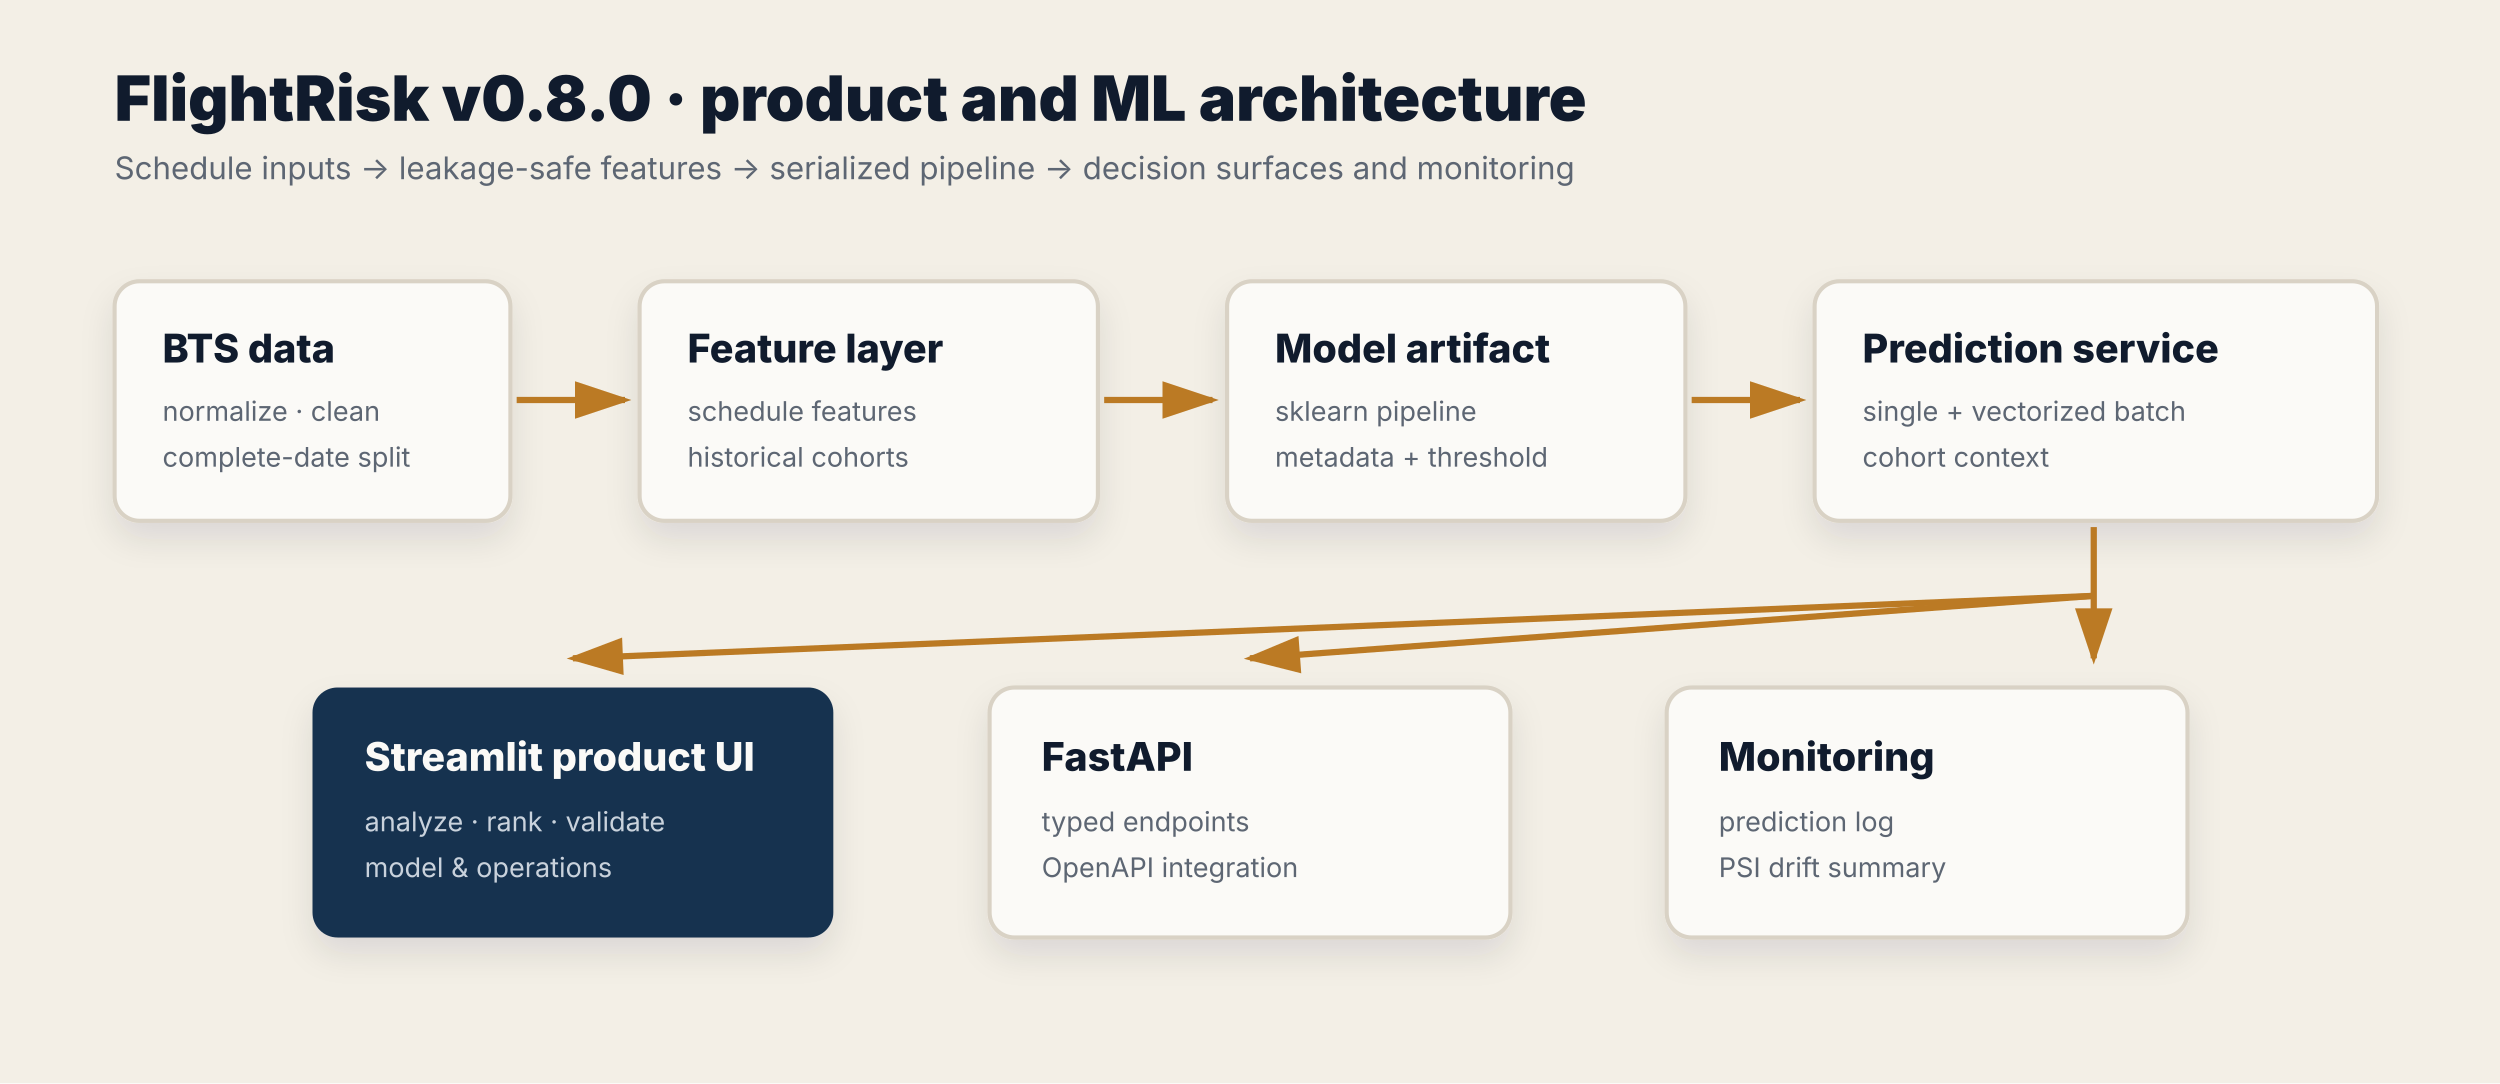
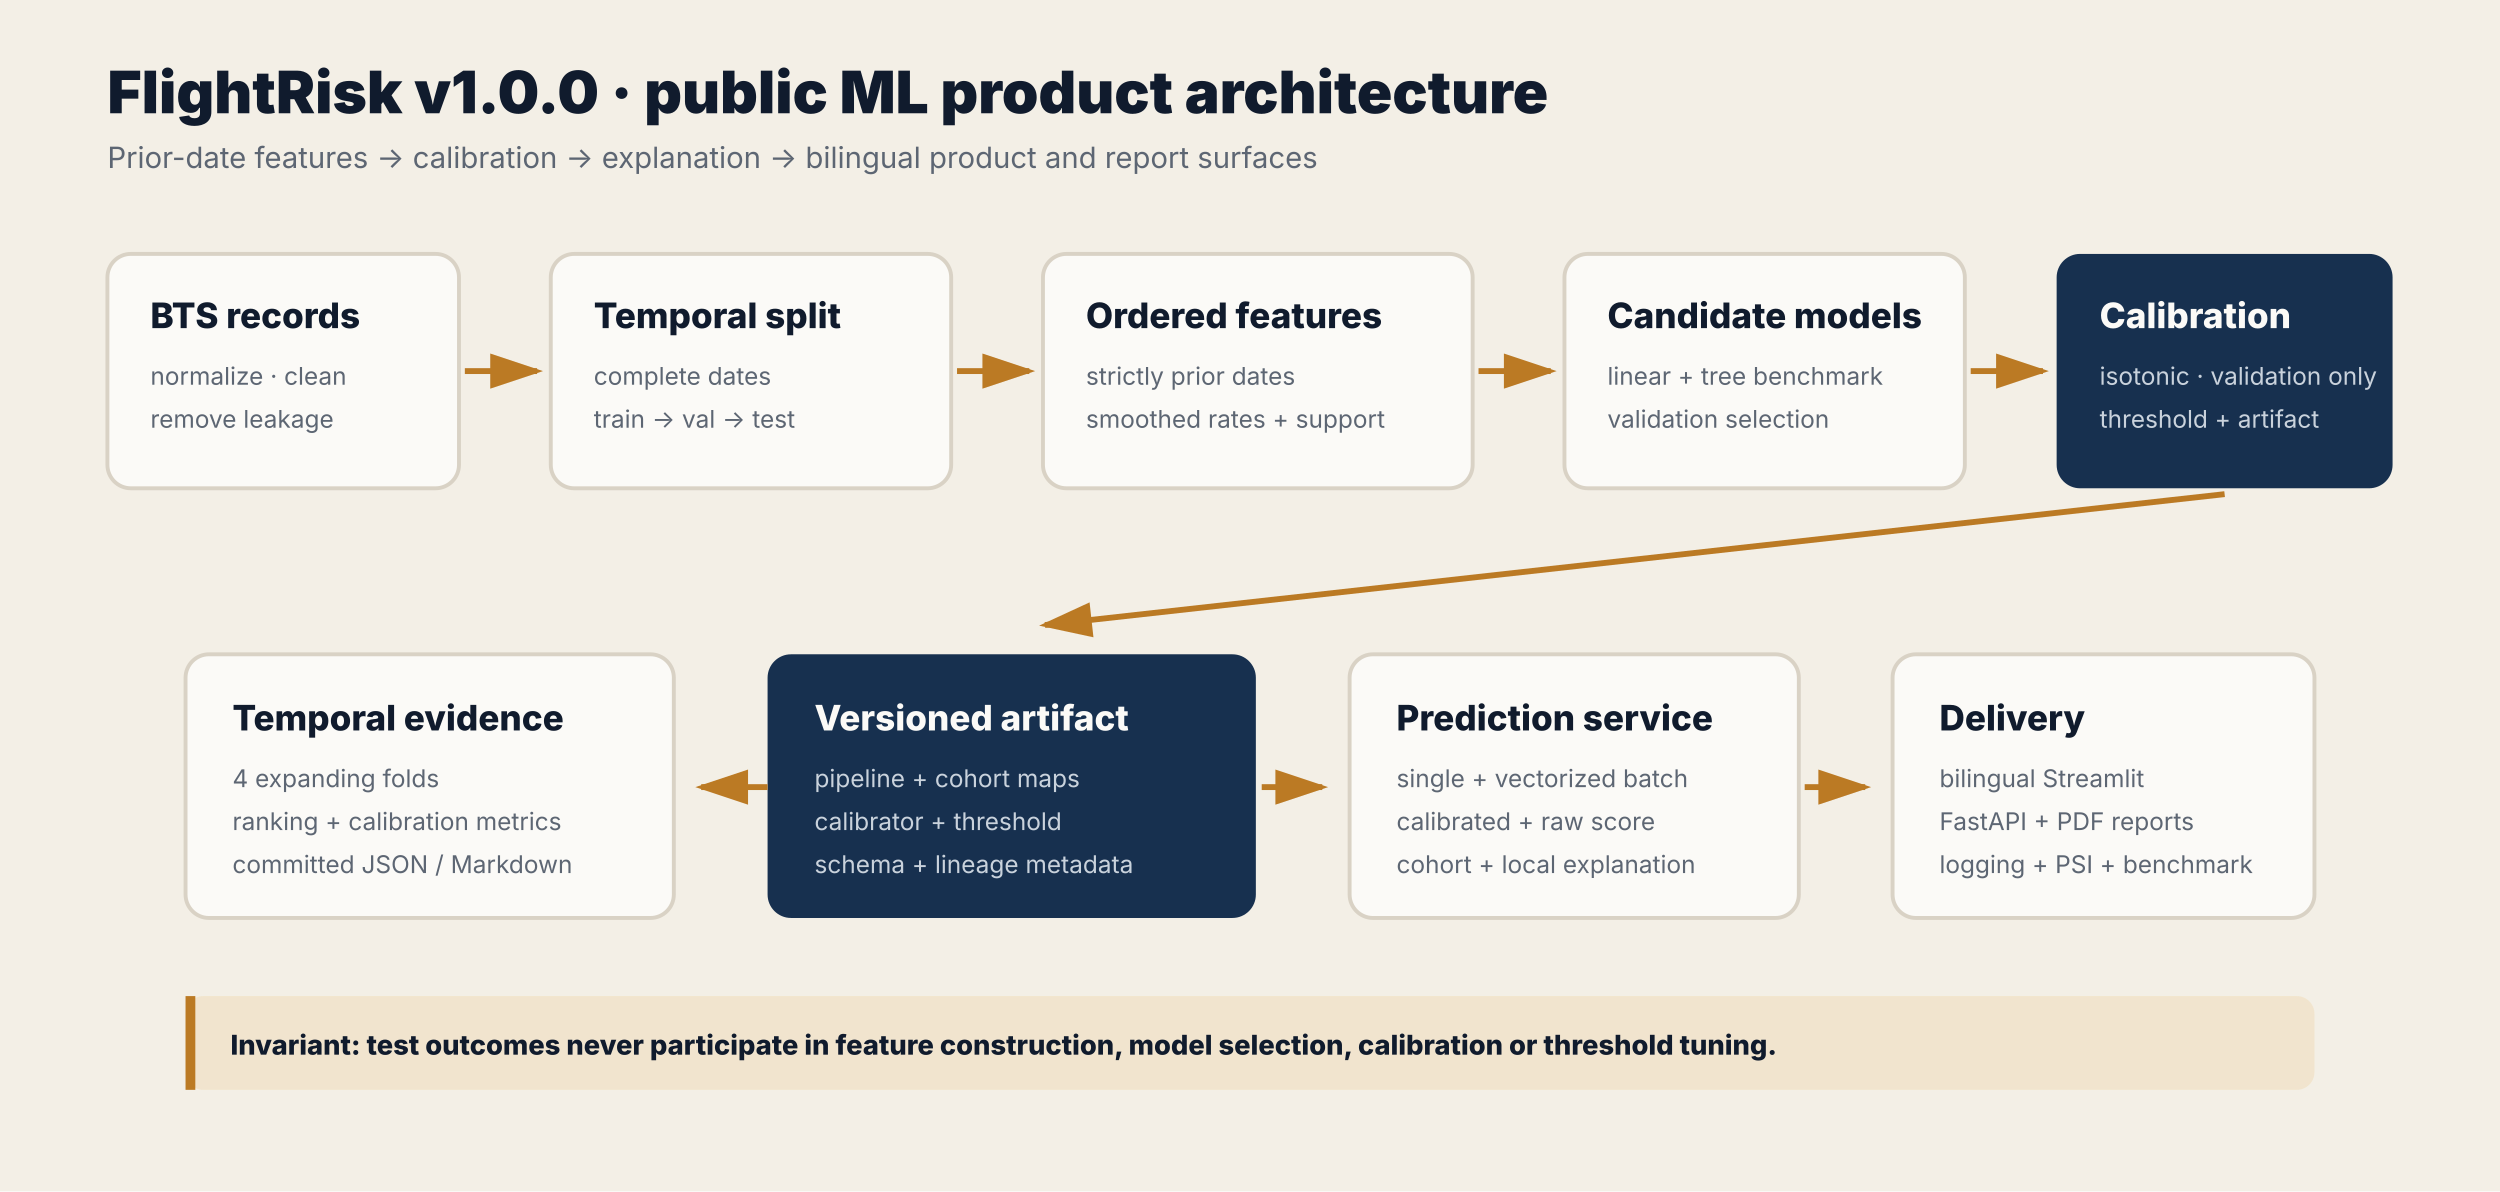
- <svg xmlns="http://www.w3.org/2000/svg" width="1200" height="520" viewBox="0 0 1200 520">
+ <svg xmlns="http://www.w3.org/2000/svg" width="1280" height="610" viewBox="0 0 1280 610">
  <defs>
    <filter id="s" x="-20%" y="-20%" width="140%" height="140%">
-       <feDropShadow dx="0" dy="8" stdDeviation="8" flood-color="#101b2d" flood-opacity="0.1" />
+       <feDropShadow dx="0" dy="8" stdDeviation="8" flood-color="#101b2d" flood-opacity="0.10" />
    </filter>
    <marker id="a" markerWidth="10" markerHeight="10" refX="8" refY="3" orient="auto">
      <path d="M0,0 L0,6 L9,3 z" fill="#bb7a24" />
    </marker>
-     <style>.t{font-family:Inter,Arial,sans-serif;fill:#101b2d}.m{font-family:Inter,Arial,sans-serif;fill:#5d6673}.b{fill:#fbfaf7;stroke:#d9d2c5;stroke-width:2}.h{font-size:19px;font-weight:800}.p{font-size:13px}.arrow{stroke:#bb7a24;stroke-width:3;marker-end:url(#a)}</style>
+     <style>.t{font-family:Inter,Arial,sans-serif;fill:#101b2d}.m{font-family:Inter,Arial,sans-serif;fill:#5d6673}.b{fill:#fbfaf7;stroke:#d9d2c5;stroke-width:2}.h{font-size:18px;font-weight:800}.p{font-size:12.5px}.arrow{stroke:#bb7a24;stroke-width:3;marker-end:url(#a)}</style>
  </defs>
-   <rect width="1200" height="520" fill="#f3efe6" />
-   <text x="55" y="58" class="t" font-size="30" font-weight="900">FlightRisk v0.8.0 · product and ML architecture</text>
-   <text x="55" y="86" class="m" font-size="15">Schedule inputs → leakage-safe features → serialized pipeline → decision surfaces and monitoring</text>
-   <rect x="55" y="135" width="190" height="115" rx="12" class="b" filter="url(#s)" />
-   <text x="78" y="174" class="t h">BTS data</text>
-   <text x="78" y="202" class="m p">normalize · clean</text>
-   <text x="78" y="224" class="m p">complete-date split</text>
-   <line x1="248" y1="192" x2="300" y2="192" class="arrow" />
-   <rect x="307" y="135" width="220" height="115" rx="12" class="b" filter="url(#s)" />
-   <text x="330" y="174" class="t h">Feature layer</text>
-   <text x="330" y="202" class="m p">schedule features</text>
-   <text x="330" y="224" class="m p">historical cohorts</text>
-   <line x1="530" y1="192" x2="582" y2="192" class="arrow" />
-   <rect x="589" y="135" width="220" height="115" rx="12" class="b" filter="url(#s)" />
-   <text x="612" y="174" class="t h">Model artifact</text>
-   <text x="612" y="202" class="m p">sklearn pipeline</text>
-   <text x="612" y="224" class="m p">metadata + threshold</text>
-   <line x1="812" y1="192" x2="864" y2="192" class="arrow" />
-   <rect x="871" y="135" width="270" height="115" rx="12" class="b" filter="url(#s)" />
-   <text x="894" y="174" class="t h">Prediction service</text>
-   <text x="894" y="202" class="m p">single + vectorized batch</text>
-   <text x="894" y="224" class="m p">cohort context</text>
-   <rect x="150" y="330" width="250" height="120" rx="12" fill="#17304f" filter="url(#s)" />
-   <text x="175" y="370" font-family="Inter,Arial,sans-serif" fill="#fbfaf7" font-size="19" font-weight="800">Streamlit product UI</text>
-   <text x="175" y="399" font-family="Inter,Arial,sans-serif" fill="#c9d2dc" font-size="13">analyze · rank · validate</text>
-   <text x="175" y="421" font-family="Inter,Arial,sans-serif" fill="#c9d2dc" font-size="13">model &amp; operations</text>
-   <rect x="475" y="330" width="250" height="120" rx="12" class="b" filter="url(#s)" />
-   <text x="500" y="370" class="t h">FastAPI</text>
-   <text x="500" y="399" class="m p">typed endpoints</text>
-   <text x="500" y="421" class="m p">OpenAPI integration</text>
-   <rect x="800" y="330" width="250" height="120" rx="12" class="b" filter="url(#s)" />
-   <text x="825" y="370" class="t h">Monitoring</text>
-   <text x="825" y="399" class="m p">prediction log</text>
-   <text x="825" y="421" class="m p">PSI drift summary</text>
-   <line x1="1005" y1="253" x2="1005" y2="316" class="arrow" />
-   <line x1="1005" y1="286" x2="600" y2="316" class="arrow" />
-   <line x1="1005" y1="286" x2="275" y2="316" class="arrow" />
+   <rect width="1280" height="610" fill="#f3efe6" />
+   <text x="55" y="58" class="t" font-size="30" font-weight="900">FlightRisk v1.0.0 · public ML product architecture</text>
+   <text x="55" y="86" class="m" font-size="15">Prior-date features → calibration → explanation → bilingual product and report surfaces</text>
+   <rect x="55" y="130" width="180" height="120" rx="12" class="b" />
+   <text x="77" y="168" class="t h">BTS records</text>
+   <text x="77" y="197" class="m p">normalize · clean</text>
+   <text x="77" y="219" class="m p">remove leakage</text>
+   <line x1="238" y1="190" x2="275" y2="190" class="arrow" />
+   <rect x="282" y="130" width="205" height="120" rx="12" class="b" />
+   <text x="304" y="168" class="t h">Temporal split</text>
+   <text x="304" y="197" class="m p">complete dates</text>
+   <text x="304" y="219" class="m p">train → val → test</text>
+   <line x1="490" y1="190" x2="527" y2="190" class="arrow" />
+   <rect x="534" y="130" width="220" height="120" rx="12" class="b" />
+   <text x="556" y="168" class="t h">Ordered features</text>
+   <text x="556" y="197" class="m p">strictly prior dates</text>
+   <text x="556" y="219" class="m p">smoothed rates + support</text>
+   <line x1="757" y1="190" x2="794" y2="190" class="arrow" />
+   <rect x="801" y="130" width="205" height="120" rx="12" class="b" />
+   <text x="823" y="168" class="t h">Candidate models</text>
+   <text x="823" y="197" class="m p">linear + tree benchmark</text>
+   <text x="823" y="219" class="m p">validation selection</text>
+   <line x1="1009" y1="190" x2="1046" y2="190" class="arrow" />
+   <rect x="1053" y="130" width="172" height="120" rx="12" fill="#17304f" />
+   <text x="1075" y="168" font-family="Inter,Arial,sans-serif" fill="#fbfaf7" font-size="18" font-weight="800">Calibration</text>
+   <text x="1075" y="197" font-family="Inter,Arial,sans-serif" fill="#c9d2dc" font-size="12.5">isotonic · validation only</text>
+   <text x="1075" y="219" font-family="Inter,Arial,sans-serif" fill="#c9d2dc" font-size="12.5">threshold + artifact</text>
+   <rect x="95" y="335" width="250" height="135" rx="12" class="b" />
+   <text x="119" y="374" class="t h">Temporal evidence</text>
+   <text x="119" y="403" class="m p">4 expanding folds</text>
+   <text x="119" y="425" class="m p">ranking + calibration metrics</text>
+   <text x="119" y="447" class="m p">committed JSON / Markdown</text>
+   <rect x="393" y="335" width="250" height="135" rx="12" fill="#17304f" />
+   <text x="417" y="374" font-family="Inter,Arial,sans-serif" fill="#fbfaf7" font-size="18" font-weight="800">Versioned artifact</text>
+   <text x="417" y="403" font-family="Inter,Arial,sans-serif" fill="#c9d2dc" font-size="12.5">pipeline + cohort maps</text>
+   <text x="417" y="425" font-family="Inter,Arial,sans-serif" fill="#c9d2dc" font-size="12.5">calibrator + threshold</text>
+   <text x="417" y="447" font-family="Inter,Arial,sans-serif" fill="#c9d2dc" font-size="12.5">schema + lineage metadata</text>
+   <rect x="691" y="335" width="230" height="135" rx="12" class="b" />
+   <text x="715" y="374" class="t h">Prediction service</text>
+   <text x="715" y="403" class="m p">single + vectorized batch</text>
+   <text x="715" y="425" class="m p">calibrated + raw score</text>
+   <text x="715" y="447" class="m p">cohort + local explanation</text>
+   <rect x="969" y="335" width="216" height="135" rx="12" class="b" />
+   <text x="993" y="374" class="t h">Delivery</text>
+   <text x="993" y="403" class="m p">bilingual Streamlit</text>
+   <text x="993" y="425" class="m p">FastAPI + PDF reports</text>
+   <text x="993" y="447" class="m p">logging + PSI + benchmark</text>
+   <line x1="1139" y1="253" x2="535" y2="320" class="arrow" />
+   <line x1="646" y1="403" x2="677" y2="403" class="arrow" />
+   <line x1="924" y1="403" x2="955" y2="403" class="arrow" />
+   <line x1="393" y1="403" x2="359" y2="403" class="arrow" />
+   <rect x="95" y="510" width="1090" height="48" rx="9" fill="#f1e2c6" opacity="0.78" />
+   <rect x="95" y="510" width="5" height="48" fill="#bb7a24" />
+   <text x="118" y="540" class="t" font-size="14" font-weight="800">Invariant: test outcomes never participate in feature construction, model selection, calibration or threshold tuning.</text>
</svg>
